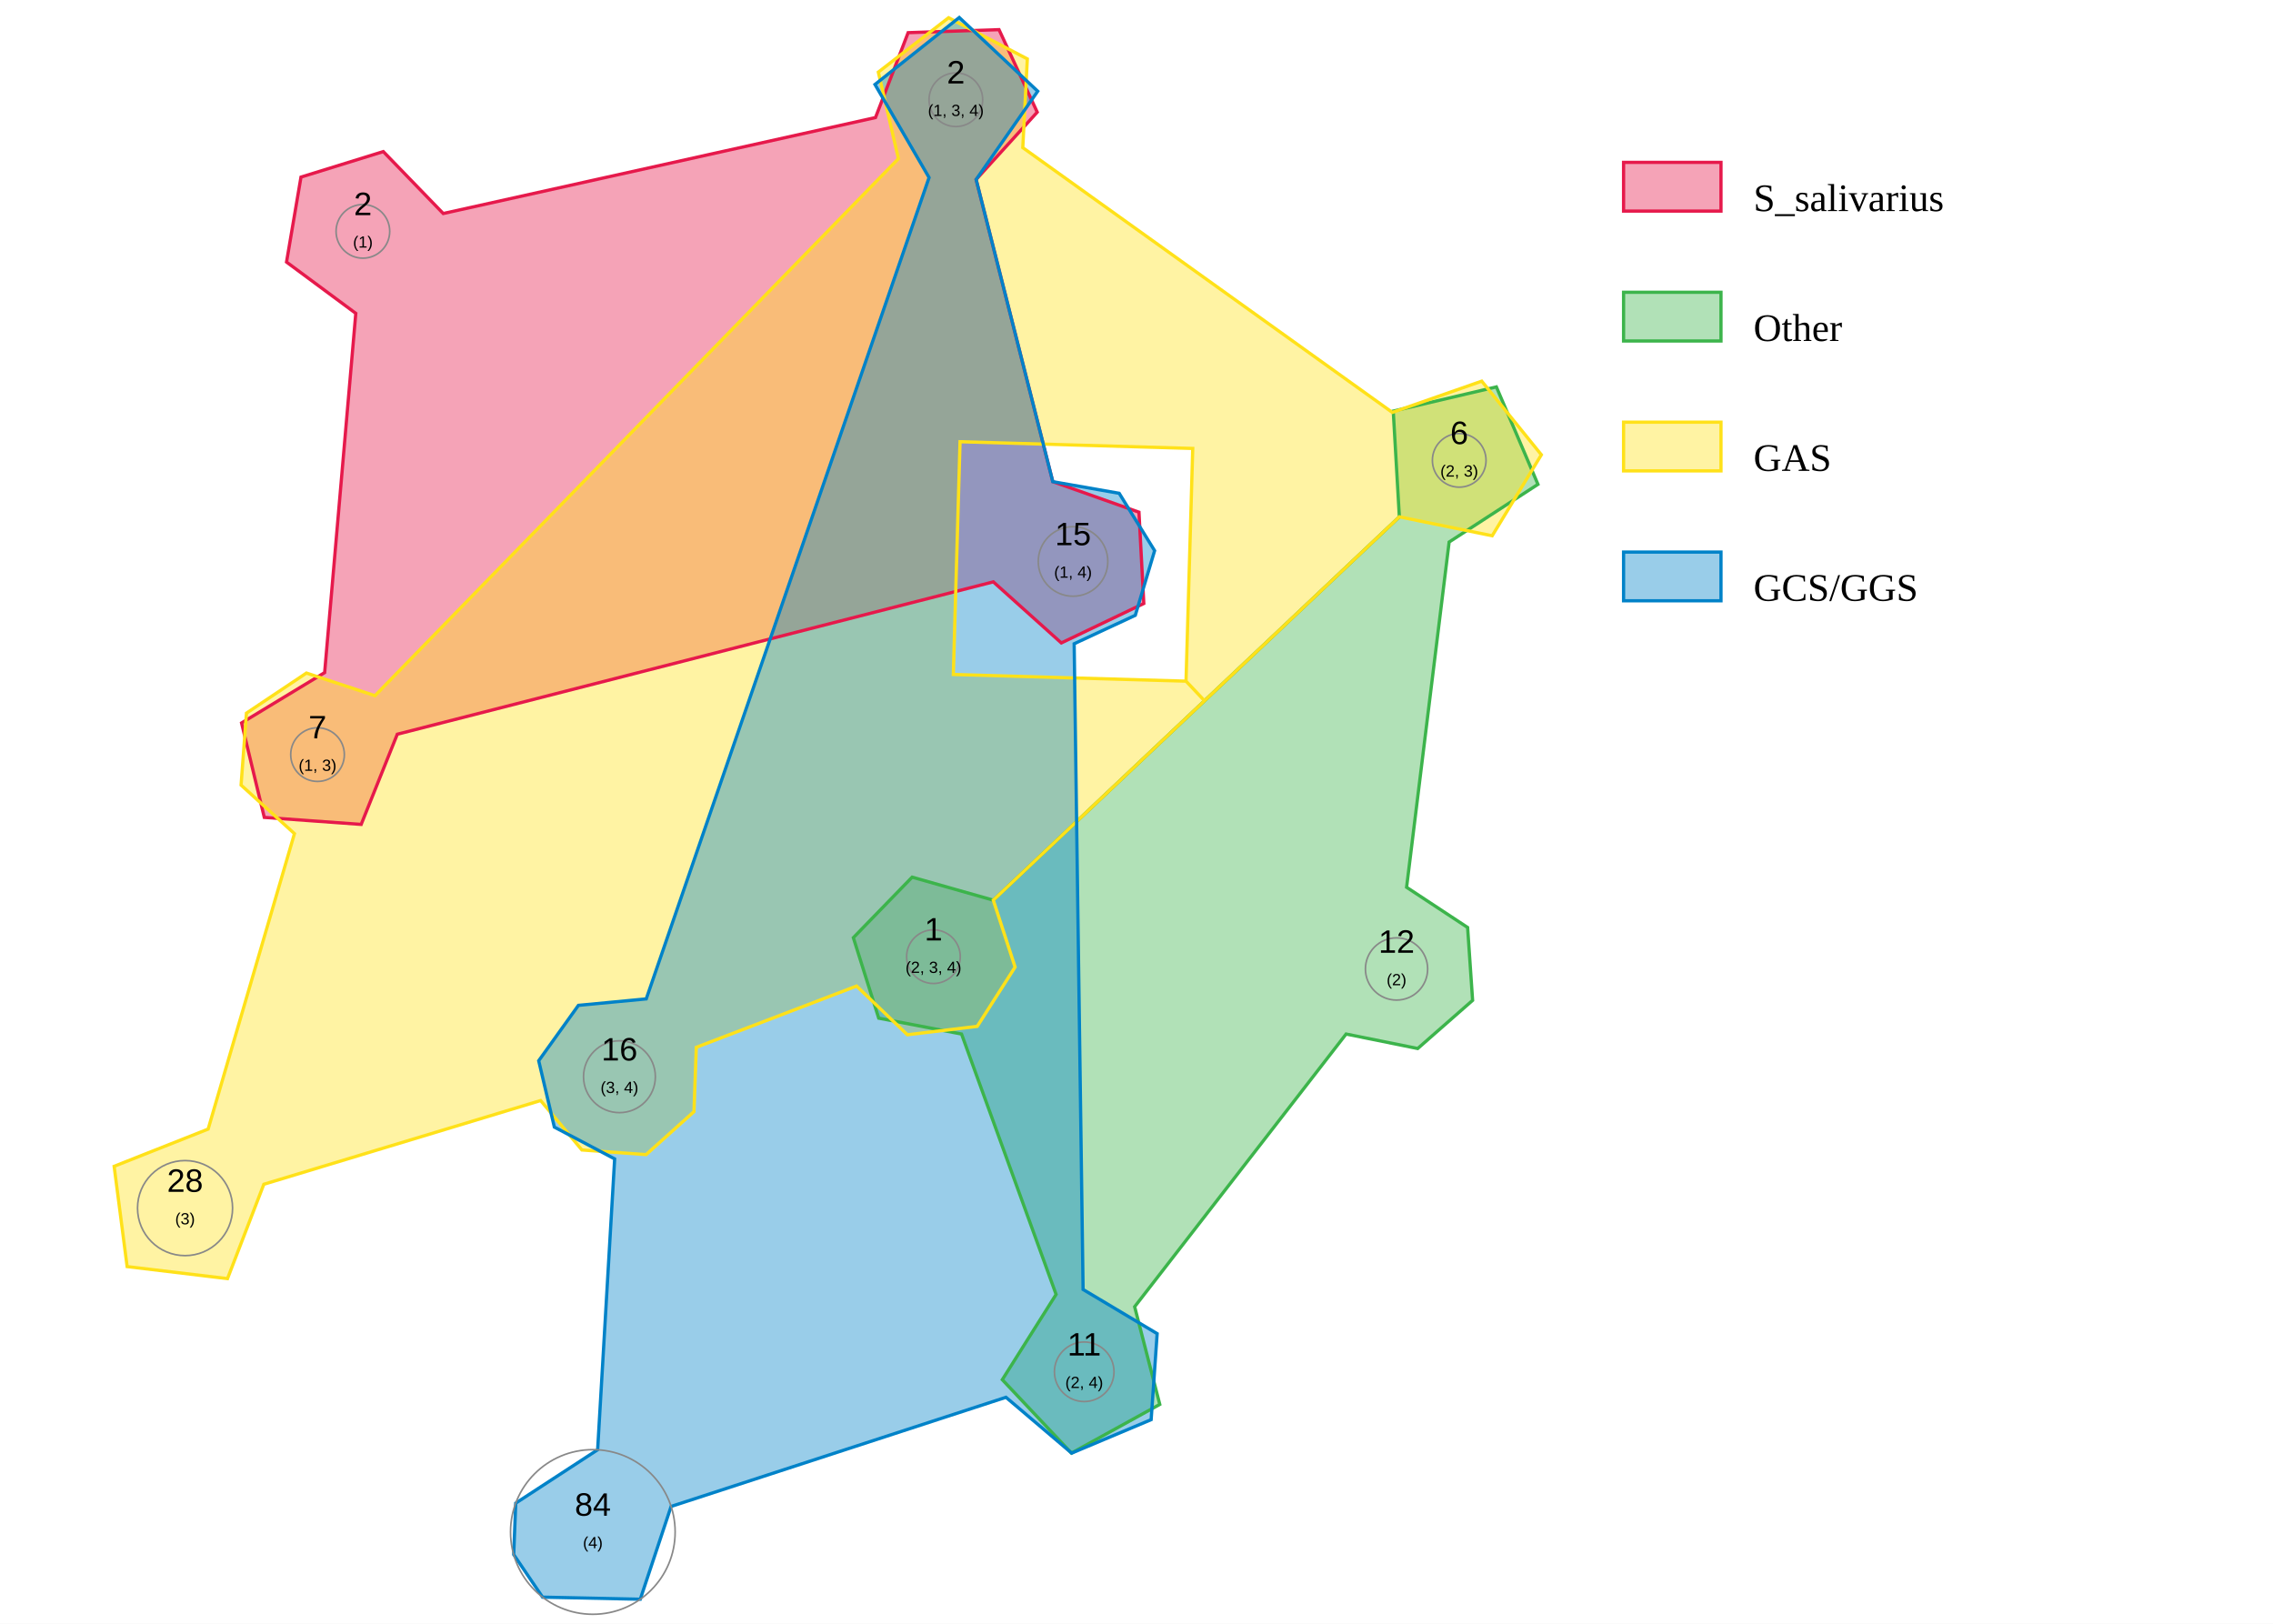
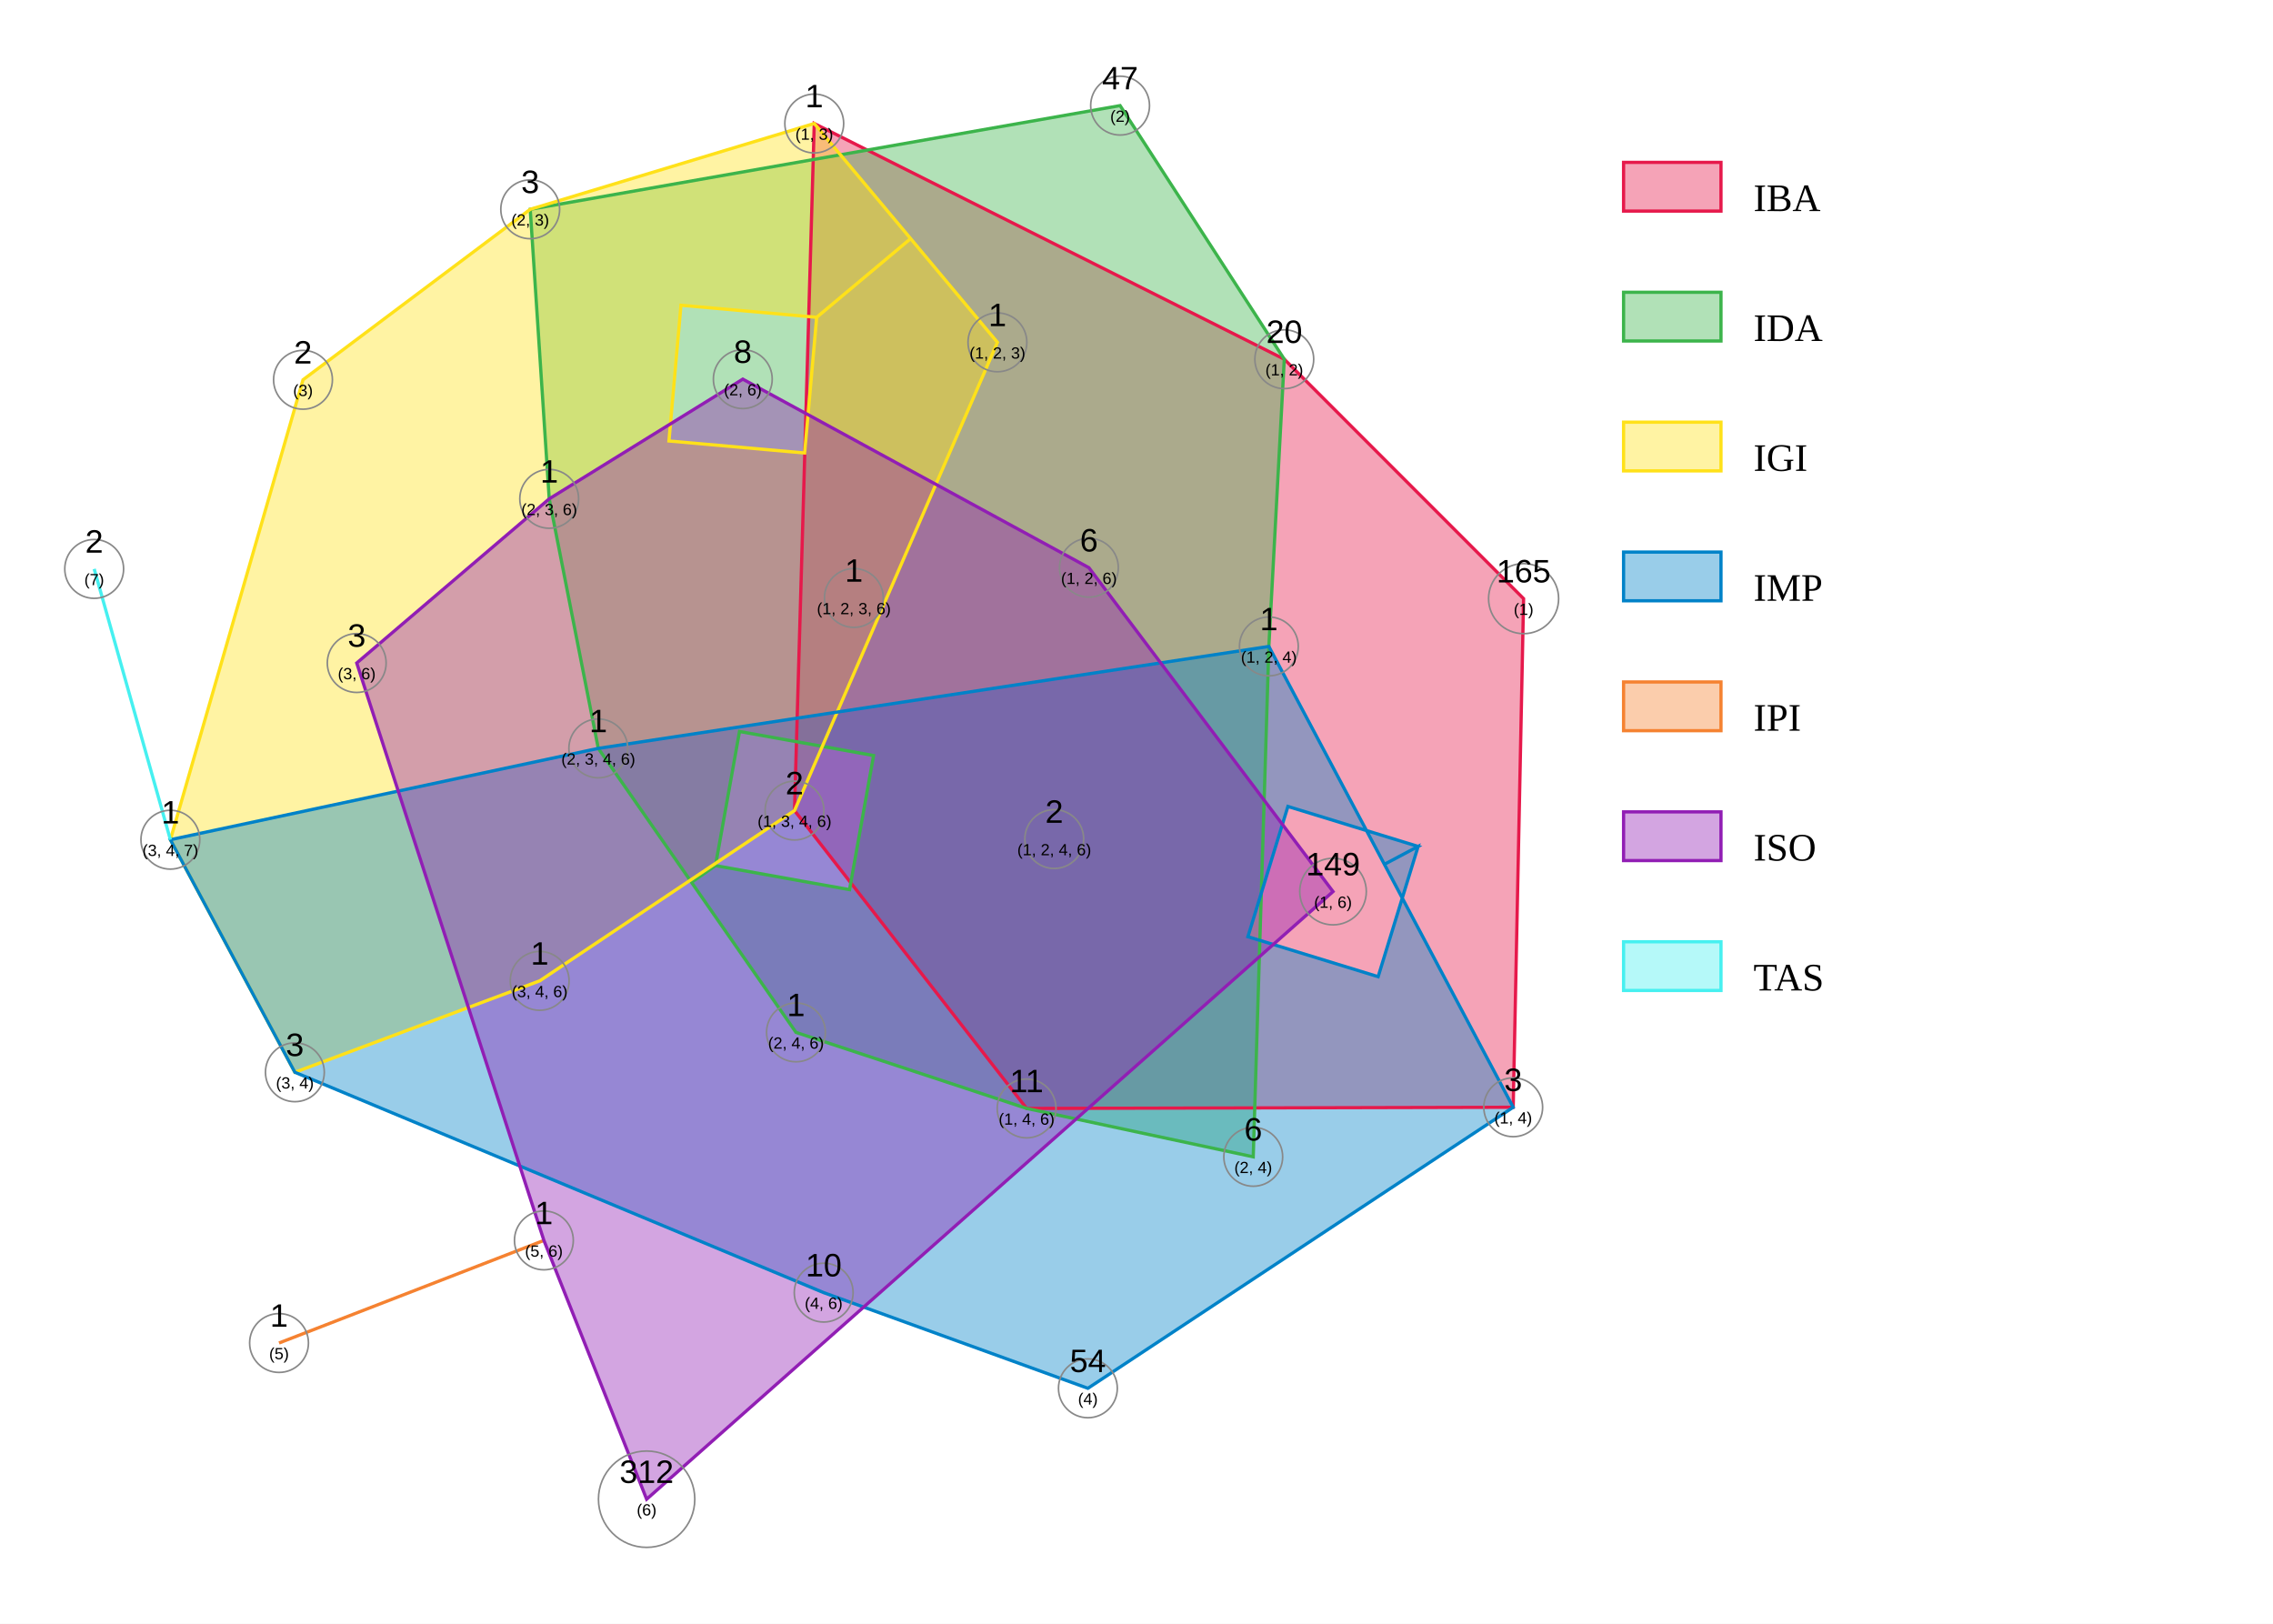
- <svg xmlns="http://www.w3.org/2000/svg" xmlns:xlink="http://www.w3.org/1999/xlink" width="700" height="500">
+ <svg xmlns="http://www.w3.org/2000/svg" xmlns:xlink="http://www.w3.org/1999/xlink" viewBox="0 0 700 500">
  <defs>
    <style type="text/css">
  .borderLine {
	   stroke: none;
	   fill-opacity: 0.4;
  }
  .outLine {
	   stroke-width: 1;
	   fill: none;
  }
  .circle {
	   stroke: #888888;
	   stroke-width: 0.5;
	   fill: none;
    pointer-events: all;
  }
  .spcircle {
	   stroke: #FF2222;
	   stroke-width: 1;
	   fill: none;
    pointer-events: all;
  }
  .tLabel {
	   font-family: Arial;
    pointer-events: none;
	   font-size: 14px;
	   text-anchor: middle;
	   alignment-baseline: central;
  }
  .nLabel {
	   font-family: Arial;
    pointer-events: none;
	   font-size: 10px;
	   text-anchor: middle;
	   alignment-baseline: central;
  }
  .belong {
	   font-family: Arial;
    pointer-events: none;
	   font-size: 5px;
	   text-anchor: middle;
	   alignment-baseline: central;
  }
  .p0{
    stroke: none;
    fill: #e6194b;
  }
  .q0{
    fill: none;
    stroke: #e6194b;
  }
  .p1{
    stroke: none;
    fill: #3cb44b;
  }
  .q1{
    fill: none;
    stroke: #3cb44b;
  }
  .p2{
    stroke: none;
    fill: #ffe119;
  }
  .q2{
    fill: none;
    stroke: #ffe119;
  }
  .p3{
    stroke: none;
    fill: #0082c8;
  }
  .q3{
    fill: none;
    stroke: #0082c8;
  }
+   .p4{
+     stroke: none;
+     fill: #f58231;
+   }
+   .q4{
+     fill: none;
+     stroke: #f58231;
+   }
+   .p5{
+     stroke: none;
+     fill: #911eb4;
+   }
+   .q5{
+     fill: none;
+     stroke: #911eb4;
+   }
+   .p6{
+     stroke: none;
+     fill: #46f0f0;
+   }
+   .q6{
+     fill: none;
+     stroke: #46f0f0;
+   }

</style>
    <symbol id="bl0">
-       <path d="M 99.98 207.11 L 74.39 222.61 L 81.39 251.70 L 111.23 253.86 L 122.35 226.09 L 305.90 179.17 L 326.85 197.98 L 352.25 185.83 L 350.76 157.72 L 324.22 148.32 L 300.61 55.28 L 319.43 34.54 L 307.66 9.13 L 279.67 10.06 L 269.62 36.20 L 136.50 65.75 L 118.04 46.68 L 92.69 54.53 L 88.24 80.70 L 109.57 96.49 Z" />
+       <path d="M 244.68 249.60 L 244.68 249.60 L 316.16 341.32 L 466.01 340.96 L 469.21 184.34 L 395.51 110.61 L 250.76 38.03 Z" />
    </symbol>
    <symbol id="bl1">
-       <path d="M 305.90 277.19 L 280.91 270.10 L 262.80 288.74 L 270.61 313.52 L 296.12 318.41 L 325.24 398.59 L 308.67 424.85 L 329.97 447.45 L 357.17 432.46 L 349.43 402.38 L 414.55 318.41 L 436.60 322.87 L 453.51 308.04 L 451.97 285.60 L 433.18 273.22 L 446.28 166.91 L 473.63 149.14 L 460.83 119.14 L 429.07 126.59 L 430.95 159.15 Z" />
+       <path d="M 163.29 64.45 L 163.29 64.45 L 169.14 153.61 L 184.25 230.45 L 212.96 271.69 L 220.34 266.55 L 227.74 225.25 L 269.03 232.65 L 261.63 273.95 L 220.34 266.55 L 212.96 271.69 L 245.13 317.90 L 316.16 341.32 L 385.95 356.22 L 390.76 199.06 L 395.51 110.61 L 344.95 32.52 Z" />
    </symbol>
    <symbol id="bl2">
-       <path d="M 64.10 347.68 L 35.15 359.14 L 39.15 390.02 L 70.06 393.73 L 81.25 364.67 L 166.50 338.89 L 179.20 354.11 L 198.97 355.54 L 213.72 342.31 L 214.44 322.50 L 263.79 303.64 L 279.44 318.63 L 300.95 316.05 L 312.61 297.79 L 305.90 277.19 L 370.95 215.79 L 365.25 209.75 L 293.59 207.69 L 295.66 136.02 L 367.32 138.09 L 365.25 209.75 L 370.95 215.79 L 430.95 159.15 L 459.54 164.98 L 474.68 140.04 L 456.32 117.37 L 428.78 126.99 L 314.98 45.47 L 316.38 18.14 L 292.13 5.46 L 270.49 22.21 L 276.68 48.86 L 115.48 214.22 L 94.38 207.25 L 75.90 219.59 L 74.24 241.75 L 90.68 256.70 Z" />
+       <path d="M 52.47 258.57 L 52.47 258.57 L 90.81 330.19 L 166.20 302.04 L 244.68 249.60 L 307.17 105.42 L 280.44 73.48 L 251.50 97.71 L 247.80 139.49 L 206.01 135.79 L 209.71 94.00 L 251.50 97.71 L 280.44 73.48 L 250.76 38.03 L 163.29 64.45 L 93.31 116.95 Z" />
    </symbol>
    <symbol id="bl3">
-       <path d="M 184.05 446.43 L 158.83 462.86 L 158.83 462.86 L 158.20 478.70 L 167.09 491.81 L 167.09 491.81 L 197.18 492.45 L 206.67 463.88 L 309.80 430.27 L 330.04 447.46 L 354.51 437.16 L 356.36 410.67 L 333.55 397.07 L 330.80 198.23 L 349.63 189.47 L 355.58 169.57 L 344.67 151.90 L 324.22 148.32 L 300.61 55.28 L 319.58 28.09 L 295.42 5.39 L 269.46 26.01 L 286.12 54.68 L 199.02 307.59 L 178.13 309.58 L 165.90 326.64 L 170.72 347.07 L 189.29 356.86 Z" />
+       <path d="M 52.47 258.57 L 52.47 258.57 L 90.81 330.19 L 253.66 398.04 L 335.03 427.50 L 466.01 340.96 L 426.34 266.15 L 436.73 260.64 L 424.42 300.75 L 384.31 288.44 L 396.63 248.33 L 436.73 260.64 L 426.34 266.15 L 390.76 199.06 L 184.25 230.45 Z" />
+     </symbol>
+     <symbol id="bl4">
+       <path d="M 85.93 413.55 L 85.93 413.55 L 167.50 381.96 Z" />
+     </symbol>
+     <symbol id="bl5">
+       <path d="M 109.86 204.16 L 109.86 204.16 L 167.50 381.96 L 199.14 461.65 L 410.52 274.54 L 335.35 174.82 L 228.75 116.75 L 169.14 153.61 Z" />
+     </symbol>
+     <symbol id="bl6">
+       <path d="M 29.01 175.19 L 29.01 175.19 L 52.47 258.57 Z" />
    </symbol>
  </defs>
  <rect width="700" height="500" style="fill:#fff;stroke-width:0" />
  <use class="p0 borderLine" xlink:href="#bl0" />
  <use class="p1 borderLine" xlink:href="#bl1" />
  <use class="p2 borderLine" xlink:href="#bl2" />
  <use class="p3 borderLine" xlink:href="#bl3" />
+   <use class="p4 borderLine" xlink:href="#bl4" />
+   <use class="p5 borderLine" xlink:href="#bl5" />
+   <use class="p6 borderLine" xlink:href="#bl6" />
  <use class="q0 outLine" xlink:href="#bl0" />
  <use class="q1 outLine" xlink:href="#bl1" />
  <use class="q2 outLine" xlink:href="#bl2" />
  <use class="q3 outLine" xlink:href="#bl3" />
-   <circle class="circle" cx="111.757" cy="71.238" r="8.261" />
-   <text class="tLabel" x="111.76" y="51.24" />
-   <text class="nLabel" x="111.76" y="66.24">2</text>
-   <text class="belong" x="111.76" y="76.24">(1)</text>
-   <circle class="circle" cx="430.081" cy="298.378" r="9.581" />
-   <text class="tLabel" x="430.08" y="278.38" />
-   <text class="nLabel" x="430.08" y="293.38">12</text>
-   <text class="belong" x="430.08" y="303.38">(2)</text>
-   <circle class="circle" cx="449.385" cy="141.752" r="8.261" />
-   <text class="tLabel" x="449.39" y="121.75" />
-   <text class="nLabel" x="449.39" y="136.75">6</text>
-   <text class="belong" x="449.39" y="146.75">(2, 3)</text>
-   <circle class="circle" cx="287.468" cy="294.587" r="8.261" />
-   <text class="tLabel" x="287.47" y="274.59" />
-   <text class="nLabel" x="287.47" y="289.59">1</text>
-   <text class="belong" x="287.47" y="299.59">(2, 3, 4)</text>
-   <circle class="circle" cx="333.898" cy="422.411" r="9.173" />
-   <text class="tLabel" x="333.90" y="402.41" />
-   <text class="nLabel" x="333.90" y="417.41">11</text>
-   <text class="belong" x="333.90" y="427.41">(2, 4)</text>
-   <circle class="circle" cx="56.989" cy="372.011" r="14.635" />
-   <text class="tLabel" x="56.99" y="352.01" />
-   <text class="nLabel" x="56.99" y="367.01">28</text>
-   <text class="belong" x="56.99" y="377.01">(3)</text>
-   <circle class="circle" cx="97.787" cy="232.366" r="8.261" />
-   <text class="tLabel" x="97.79" y="212.37" />
-   <text class="nLabel" x="97.79" y="227.37">7</text>
-   <text class="belong" x="97.79" y="237.37">(1, 3)</text>
-   <circle class="circle" cx="294.369" cy="30.711" r="8.261" />
-   <text class="tLabel" x="294.37" y="10.71" />
-   <text class="nLabel" x="294.37" y="25.71">2</text>
-   <text class="belong" x="294.37" y="35.71">(1, 3, 4)</text>
-   <circle class="circle" cx="190.766" cy="331.555" r="11.063" />
-   <text class="tLabel" x="190.77" y="311.56" />
-   <text class="nLabel" x="190.77" y="326.56">16</text>
-   <text class="belong" x="190.77" y="336.56">(3, 4)</text>
-   <circle class="circle" cx="182.571" cy="471.739" r="25.348" />
-   <text class="tLabel" x="182.57" y="451.74" />
-   <text class="nLabel" x="182.57" y="466.74">84</text>
-   <text class="belong" x="182.57" y="476.74">(4)</text>
-   <circle class="circle" cx="330.455" cy="172.887" r="10.711" />
-   <text class="tLabel" x="330.45" y="152.89" />
-   <text class="nLabel" x="330.45" y="167.89">15</text>
-   <text class="belong" x="330.45" y="177.89">(1, 4)</text>
-   <rect class="p0 borderLine" x="500.00" y="50.00" width="30.00" height="15.00" />
+   <use class="q4 outLine" xlink:href="#bl4" />
+   <use class="q5 outLine" xlink:href="#bl5" />
+   <use class="q6 outLine" xlink:href="#bl6" />
+   <circle class="circle" cx="469.213" cy="184.338" r="10.787" />
+   <text class="nLabel" x="469.21" y="179.34">165</text>
+   <text class="belong" x="469.21" y="189.34">(1)</text>
+   <circle class="circle" cx="344.949" cy="32.523" r="9.059" />
+   <text class="nLabel" x="344.95" y="27.52">47</text>
+   <text class="belong" x="344.95" y="37.52">(2)</text>
+   <circle class="circle" cx="395.512" cy="110.615" r="9.059" />
+   <text class="nLabel" x="395.51" y="105.61">20</text>
+   <text class="belong" x="395.51" y="115.61">(1, 2)</text>
+   <circle class="circle" cx="93.312" cy="116.946" r="9.059" />
+   <text class="nLabel" x="93.31" y="111.95">2</text>
+   <text class="belong" x="93.31" y="121.95">(3)</text>
+   <circle class="circle" cx="250.76" cy="38.033" r="9.059" />
+   <text class="nLabel" x="250.76" y="33.03">1</text>
+   <text class="belong" x="250.76" y="43.03">(1, 3)</text>
+   <circle class="circle" cx="163.288" cy="64.452" r="9.059" />
+   <text class="nLabel" x="163.29" y="59.45">3</text>
+   <text class="belong" x="163.29" y="69.45">(2, 3)</text>
+   <circle class="circle" cx="307.171" cy="105.417" r="9.059" />
+   <text class="nLabel" x="307.17" y="100.42">1</text>
+   <text class="belong" x="307.17" y="110.42">(1, 2, 3)</text>
+   <circle class="circle" cx="335.034" cy="427.505" r="9.059" />
+   <text class="nLabel" x="335.03" y="422.50">54</text>
+   <text class="belong" x="335.03" y="432.50">(4)</text>
+   <circle class="circle" cx="466.013" cy="340.962" r="9.059" />
+   <text class="nLabel" x="466.01" y="335.96">3</text>
+   <text class="belong" x="466.01" y="345.96">(1, 4)</text>
+   <circle class="circle" cx="385.952" cy="356.217" r="9.059" />
+   <text class="nLabel" x="385.95" y="351.22">6</text>
+   <text class="belong" x="385.95" y="361.22">(2, 4)</text>
+   <circle class="circle" cx="390.764" cy="199.058" r="9.059" />
+   <text class="nLabel" x="390.76" y="194.06">1</text>
+   <text class="belong" x="390.76" y="204.06">(1, 2, 4)</text>
+   <circle class="circle" cx="90.812" cy="330.185" r="9.059" />
+   <text class="nLabel" x="90.81" y="325.19">3</text>
+   <text class="belong" x="90.81" y="335.19">(3, 4)</text>
+   <circle class="circle" cx="85.934" cy="413.554" r="9.059" />
+   <text class="nLabel" x="85.93" y="408.55">1</text>
+   <text class="belong" x="85.93" y="418.55">(5)</text>
+   <circle class="circle" cx="199.136" cy="461.651" r="14.833" />
+   <text class="nLabel" x="199.14" y="456.65">312</text>
+   <text class="belong" x="199.14" y="466.65">(6)</text>
+   <circle class="circle" cx="410.523" cy="274.538" r="10.25" />
+   <text class="nLabel" x="410.52" y="269.54">149</text>
+   <text class="belong" x="410.52" y="279.54">(1, 6)</text>
+   <circle class="circle" cx="228.753" cy="116.748" r="9.059" />
+   <text class="nLabel" x="228.75" y="111.75">8</text>
+   <text class="belong" x="228.75" y="121.75">(2, 6)</text>
+   <circle class="circle" cx="335.345" cy="174.82" r="9.059" />
+   <text class="nLabel" x="335.35" y="169.82">6</text>
+   <text class="belong" x="335.35" y="179.82">(1, 2, 6)</text>
+   <circle class="circle" cx="109.857" cy="204.165" r="9.059" />
+   <text class="nLabel" x="109.86" y="199.16">3</text>
+   <text class="belong" x="109.86" y="209.16">(3, 6)</text>
+   <circle class="circle" cx="169.137" cy="153.607" r="9.059" />
+   <text class="nLabel" x="169.14" y="148.61">1</text>
+   <text class="belong" x="169.14" y="158.61">(2, 3, 6)</text>
+   <circle class="circle" cx="262.957" cy="184.131" r="9.059" />
+   <text class="nLabel" x="262.96" y="179.13">1</text>
+   <text class="belong" x="262.96" y="189.13">(1, 2, 3, 6)</text>
+   <circle class="circle" cx="253.664" cy="398.038" r="9.059" />
+   <text class="nLabel" x="253.66" y="393.04">10</text>
+   <text class="belong" x="253.66" y="403.04">(4, 6)</text>
+   <circle class="circle" cx="316.159" cy="341.324" r="9.059" />
+   <text class="nLabel" x="316.16" y="336.32">11</text>
+   <text class="belong" x="316.16" y="346.32">(1, 4, 6)</text>
+   <circle class="circle" cx="245.128" cy="317.902" r="9.059" />
+   <text class="nLabel" x="245.13" y="312.90">1</text>
+   <text class="belong" x="245.13" y="322.90">(2, 4, 6)</text>
+   <circle class="circle" cx="324.673" cy="258.371" r="9.059" />
+   <text class="nLabel" x="324.67" y="253.37">2</text>
+   <text class="belong" x="324.67" y="263.37">(1, 2, 4, 6)</text>
+   <circle class="circle" cx="166.199" cy="302.042" r="9.059" />
+   <text class="nLabel" x="166.20" y="297.04">1</text>
+   <text class="belong" x="166.20" y="307.04">(3, 4, 6)</text>
+   <circle class="circle" cx="244.684" cy="249.601" r="9.059" />
+   <text class="nLabel" x="244.68" y="244.60">2</text>
+   <text class="belong" x="244.68" y="254.60">(1, 3, 4, 6)</text>
+   <circle class="circle" cx="184.252" cy="230.455" r="9.059" />
+   <text class="nLabel" x="184.25" y="225.45">1</text>
+   <text class="belong" x="184.25" y="235.45">(2, 3, 4, 6)</text>
+   <circle class="circle" cx="167.497" cy="381.957" r="9.059" />
+   <text class="nLabel" x="167.50" y="376.96">1</text>
+   <text class="belong" x="167.50" y="386.96">(5, 6)</text>
+   <circle class="circle" cx="29.007" cy="175.186" r="9.059" />
+   <text class="nLabel" x="29.01" y="170.19">2</text>
+   <text class="belong" x="29.01" y="180.19">(7)</text>
+   <circle class="circle" cx="52.467" cy="258.572" r="9.059" />
+   <text class="nLabel" x="52.47" y="253.57">1</text>
+   <text class="belong" x="52.47" y="263.57">(3, 4, 7)</text>
+   <rect class="p0 borderLine" data-nbit="0" x="500.00" y="50.00" width="30.00" height="15.00" />
  <rect class="q0" x="500.00" y="50.00" width="30.00" height="15.00" />
-   <text class="legend" x="540.00" y="65.00">S_salivarius</text>
-   <rect class="p1 borderLine" x="500.00" y="90.00" width="30.00" height="15.00" />
+   <text class="legend" x="540.00" y="65.00">IBA</text>
+   <rect class="p1 borderLine" data-nbit="1" x="500.00" y="90.00" width="30.00" height="15.00" />
  <rect class="q1" x="500.00" y="90.00" width="30.00" height="15.00" />
-   <text class="legend" x="540.00" y="105.00">Other</text>
-   <rect class="p2 borderLine" x="500.00" y="130.00" width="30.00" height="15.00" />
+   <text class="legend" x="540.00" y="105.00">IDA</text>
+   <rect class="p2 borderLine" data-nbit="2" x="500.00" y="130.00" width="30.00" height="15.00" />
  <rect class="q2" x="500.00" y="130.00" width="30.00" height="15.00" />
-   <text class="legend" x="540.00" y="145.00">GAS</text>
-   <rect class="p3 borderLine" x="500.00" y="170.00" width="30.00" height="15.00" />
+   <text class="legend" x="540.00" y="145.00">IGI</text>
+   <rect class="p3 borderLine" data-nbit="3" x="500.00" y="170.00" width="30.00" height="15.00" />
  <rect class="q3" x="500.00" y="170.00" width="30.00" height="15.00" />
-   <text class="legend" x="540.00" y="185.00">GCS/GGS</text>
+   <text class="legend" x="540.00" y="185.00">IMP</text>
+   <rect class="p4 borderLine" data-nbit="4" x="500.00" y="210.00" width="30.00" height="15.00" />
+   <rect class="q4" x="500.00" y="210.00" width="30.00" height="15.00" />
+   <text class="legend" x="540.00" y="225.00">IPI</text>
+   <rect class="p5 borderLine" data-nbit="5" x="500.00" y="250.00" width="30.00" height="15.00" />
+   <rect class="q5" x="500.00" y="250.00" width="30.00" height="15.00" />
+   <text class="legend" x="540.00" y="265.00">ISO</text>
+   <rect class="p6 borderLine" data-nbit="6" x="500.00" y="290.00" width="30.00" height="15.00" />
+   <rect class="q6" x="500.00" y="290.00" width="30.00" height="15.00" />
+   <text class="legend" x="540.00" y="305.00">TAS</text>
</svg>
